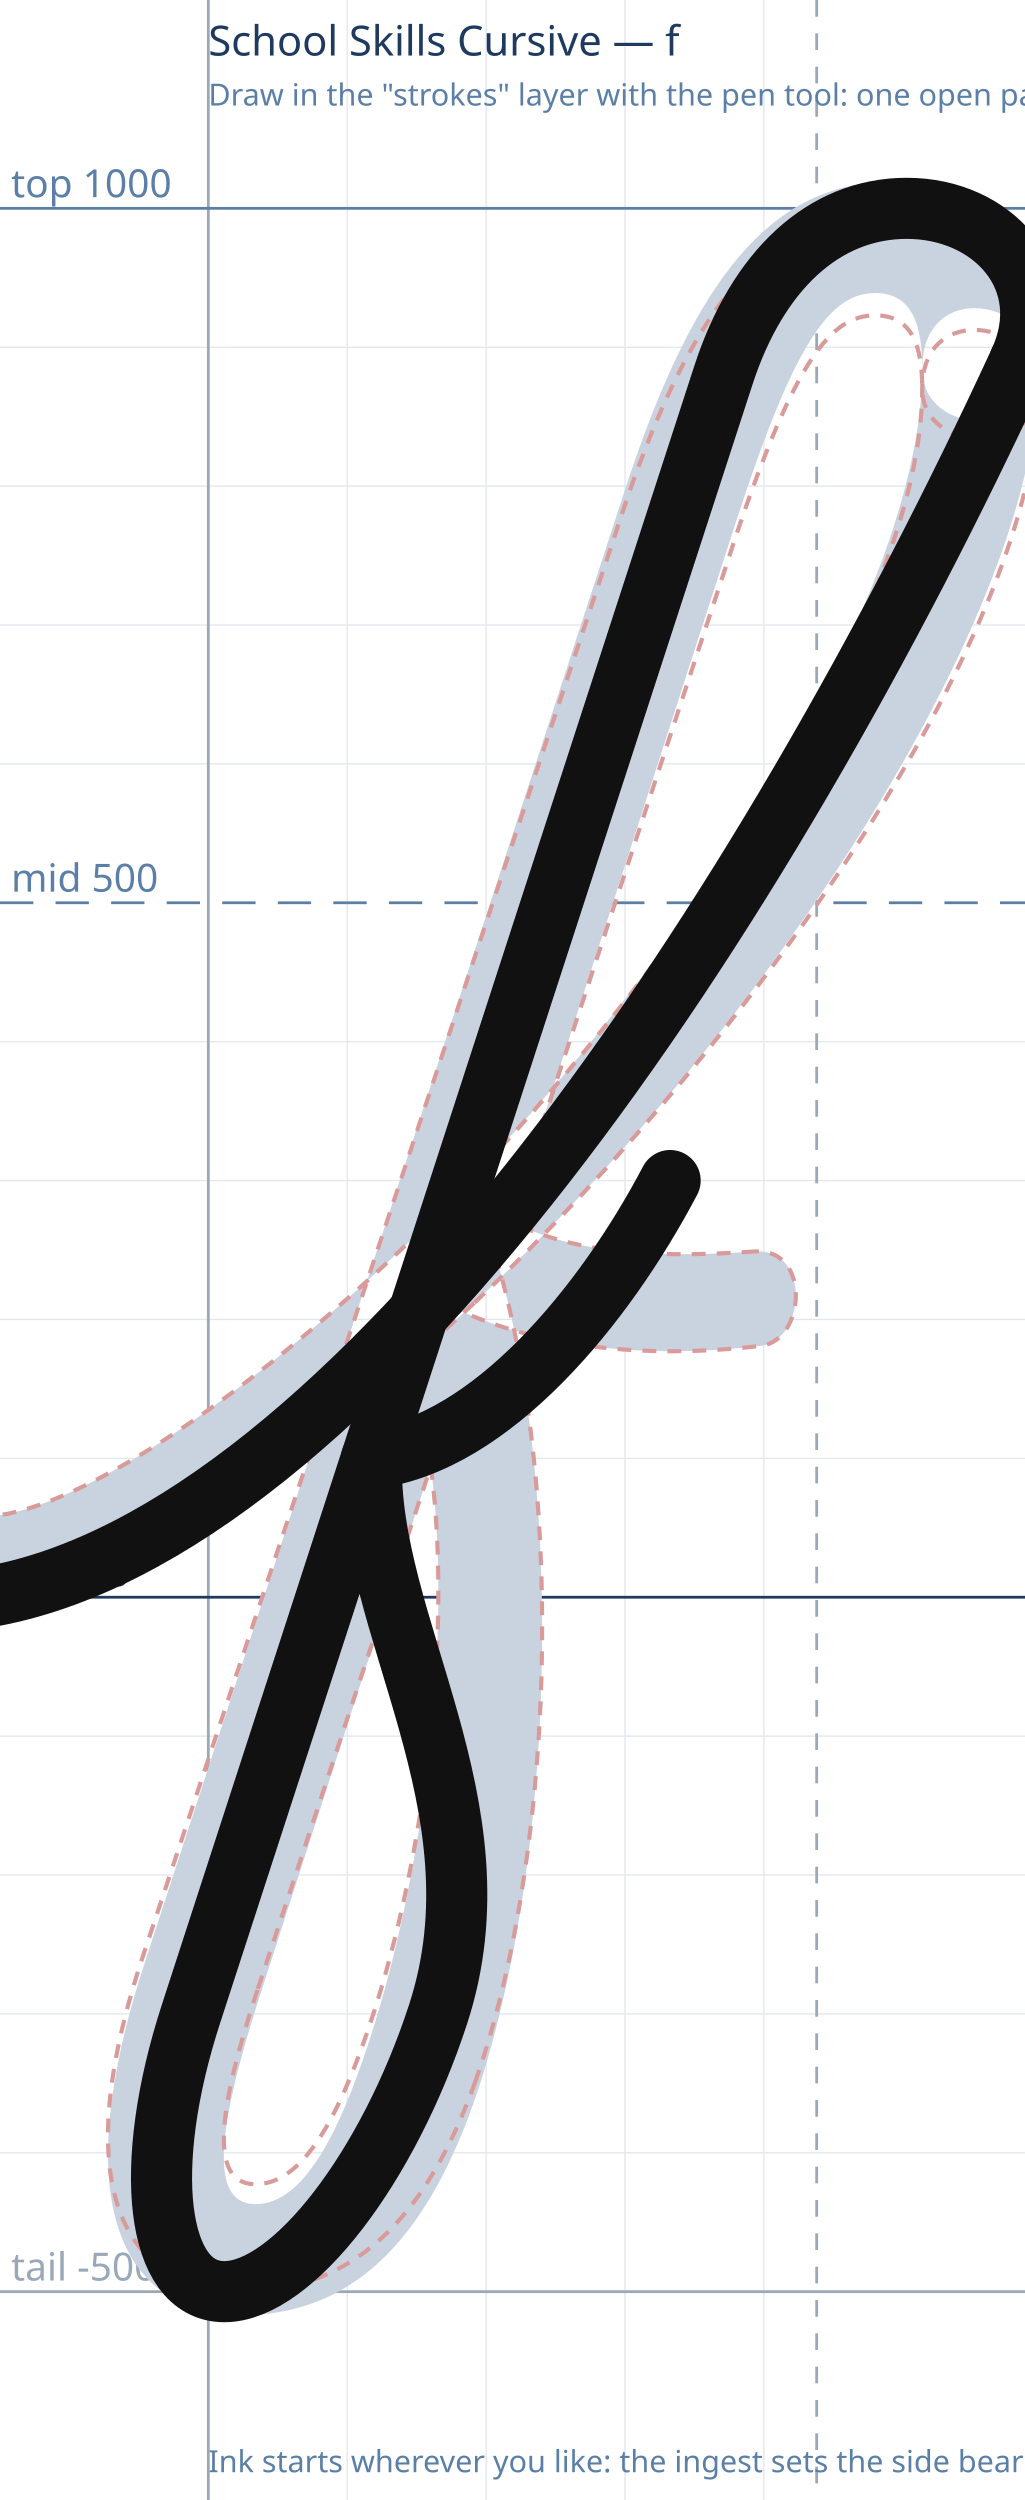
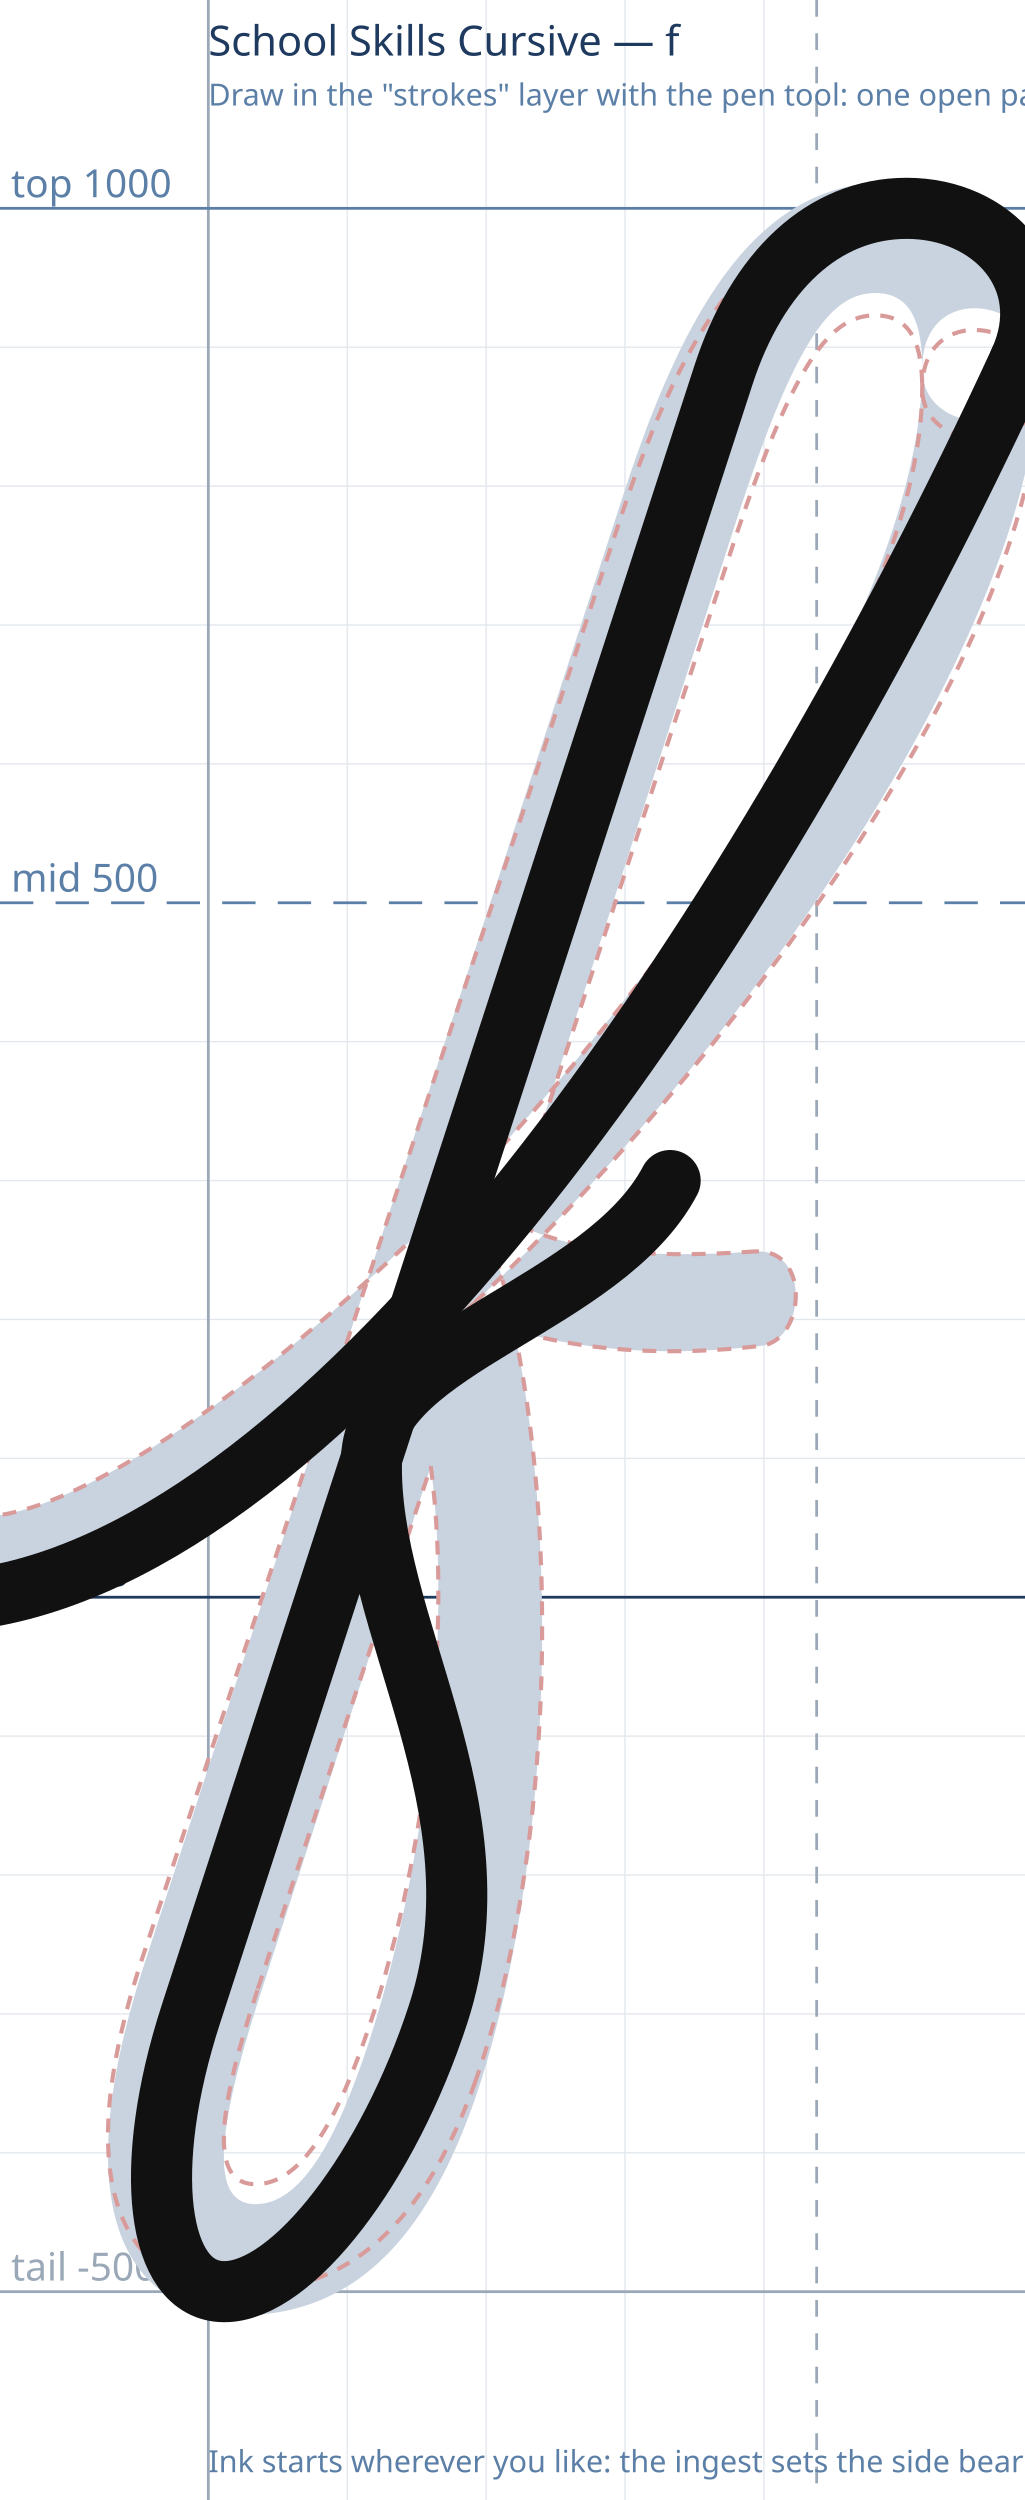
<svg xmlns="http://www.w3.org/2000/svg" width="369" height="900" viewBox="0 0 738 1800" data-hand="cursive" data-glyph="f" data-units="1000" data-origin="150" data-baseline="1150">
  <g id="ruling">
    <line x1="0" y1="1550" x2="738" y2="1550" stroke="#e3e8ee" stroke-width="1" />
    <line x1="0" y1="1450" x2="738" y2="1450" stroke="#e3e8ee" stroke-width="1" />
    <line x1="0" y1="1350" x2="738" y2="1350" stroke="#e3e8ee" stroke-width="1" />
    <line x1="0" y1="1250" x2="738" y2="1250" stroke="#e3e8ee" stroke-width="1" />
    <line x1="0" y1="1050" x2="738" y2="1050" stroke="#e3e8ee" stroke-width="1" />
    <line x1="0" y1="950" x2="738" y2="950" stroke="#e3e8ee" stroke-width="1" />
    <line x1="0" y1="850" x2="738" y2="850" stroke="#e3e8ee" stroke-width="1" />
    <line x1="0" y1="750" x2="738" y2="750" stroke="#e3e8ee" stroke-width="1" />
    <line x1="0" y1="550" x2="738" y2="550" stroke="#e3e8ee" stroke-width="1" />
    <line x1="0" y1="450" x2="738" y2="450" stroke="#e3e8ee" stroke-width="1" />
    <line x1="0" y1="350" x2="738" y2="350" stroke="#e3e8ee" stroke-width="1" />
    <line x1="0" y1="250" x2="738" y2="250" stroke="#e3e8ee" stroke-width="1" />
    <line x1="150" y1="0" x2="150" y2="1800" stroke="#e3e8ee" stroke-width="1" />
    <line x1="250" y1="0" x2="250" y2="1800" stroke="#e3e8ee" stroke-width="1" />
    <line x1="350" y1="0" x2="350" y2="1800" stroke="#e3e8ee" stroke-width="1" />
    <line x1="450" y1="0" x2="450" y2="1800" stroke="#e3e8ee" stroke-width="1" />
    <line x1="550" y1="0" x2="550" y2="1800" stroke="#e3e8ee" stroke-width="1" />
    <line x1="150" y1="0" x2="150" y2="1800" stroke="#9aa8b8" stroke-width="2" />
    <line x1="588" y1="0" x2="588" y2="1800" stroke="#9aa8b8" stroke-width="2" stroke-dasharray="12 12" />
    <line x1="0" y1="150" x2="738" y2="150" stroke="#5b7fa6" stroke-width="2" />
    <text x="8" y="142" font-family="sans-serif" font-size="28" fill="#5b7fa6">top 1000</text>
    <line x1="0" y1="650" x2="738" y2="650" stroke="#5b7fa6" stroke-width="2" stroke-dasharray="24 16" />
    <text x="8" y="642" font-family="sans-serif" font-size="28" fill="#5b7fa6">mid 500</text>
    <line x1="0" y1="1150" x2="738" y2="1150" stroke="#1f3a5f" stroke-width="2" />
    <text x="8" y="1142" font-family="sans-serif" font-size="28" fill="#1f3a5f">base 0</text>
    <line x1="0" y1="1650" x2="738" y2="1650" stroke="#9aa8b8" stroke-width="2" />
    <text x="8" y="1642" font-family="sans-serif" font-size="28" fill="#9aa8b8">tail -500</text>
  </g>
  <g id="outline-body">
    <path d="M 341.6 938 C 551.6 739.4 747.8 442.6 747.8 265.6 C 747.8 215.6 664 199.6 664 265.6 C 664 435.2 482.8 709.4 299.2 889.8 C 175 1009 50 1092 -13.6 1092 C -57.4 1092 -81.4 1167 -31.4 1167 C 50.8 1167 199 1071.2 341.6 938 Z M 544 901 C 460 907 406 900 363 877 C 324 857 299 929 321 939 C 384 970 463 979 548 969 C 580 965 584 899 544 901 Z M 341.8 1511.8 C 398.6 1347.2 407.6 1079.8 358 908 L 530.4 374.2 C 573 243.4 598.6 211 630.2 211 C 656.8 211 664 234 664 265.6 C 664 315.6 747.8 315.6 747.8 265.6 C 747.8 185.6 705 131 641.8 131 C 556.6 131 500.2 198.2 449.6 353.8 L 104.6 1412 C 40.4 1607.6 102.6 1667 173.6 1667 C 261.4 1667 310.4 1601.6 341.8 1511.8 Z M 185.6 1441.6 L 310.2 1055.8 C 327.8 1191.4 301 1383.8 252.6 1506.4 C 233 1556.4 210.6 1587 184 1587 C 154.2 1587 152.4 1545.6 185.6 1441.6 Z" fill="#c9d3df" fill-rule="evenodd" />
  </g>
  <g id="outline-reach">
    <path d="M 341.6 938 C 551.6 739.4 747.8 450.193 747.8 279.672 C 747.8 231.503 664 216.089 664 279.672 C 664 443.064 482.8 709.4 299.2 889.8 C 175 1009 50 1092 -13.6 1092 C -57.4 1092 -81.4 1166.441 -31.4 1166.441 C 50.8 1166.441 199 1071.2 341.6 938 Z M 544 901 C 460 907 406 900 363 877 C 324 857 299 929 321 939 C 384 970 463 979 548 969 C 580 965 584 899 544 901 Z M 341.8 1499.903 C 398.6 1340.716 407.6 1079.8 358 908 L 530.4 384.297 C 573 258.285 598.6 227.071 630.2 227.071 C 656.8 227.071 664 249.229 664 279.672 C 664 327.842 747.8 327.842 747.8 279.672 C 747.8 202.601 705 150 641.8 150 C 556.6 150 500.2 214.74 449.6 364.644 L 104.6 1403.385 C 40.4 1592.553 102.6 1650 173.6 1650 C 261.4 1650 310.4 1586.75 341.8 1499.903 Z M 185.6 1432.012 L 310.2 1055.8 C 327.8 1190.039 301 1376.112 252.6 1494.681 C 233 1543.037 210.6 1572.631 184 1572.631 C 154.2 1572.631 152.4 1532.592 185.6 1432.012 Z" fill="none" stroke="#d99a9a" stroke-width="3" stroke-dasharray="10 8" fill-rule="evenodd" />
  </g>
  <g id="notes">
    <text x="150" y="40" font-family="sans-serif" font-size="30" fill="#1f3a5f">School Skills Cursive — f</text>
    <text x="150" y="76" font-family="sans-serif" font-size="22" fill="#5b7fa6">Draw in the "strokes" layer with the pen tool: one open path per pen stroke, in the order the pen makes them. Grey is the shape; red dashes are how far the tall or hanging part goes.</text>
    <text x="150" y="1780" font-family="sans-serif" font-size="22" fill="#5b7fa6">Ink starts wherever you like: the ingest sets the side bearings.</text>
  </g>
  <g id="strokes">
    <path id="lead" d="M -10 1150 C 254.7 1105.5 549.4 660.5 734.2 260" fill="none" stroke="#111" stroke-width="44" stroke-linecap="round" stroke-linejoin="round" />
    <path id="body" d="M 734.2 260 C 761.3 201 714.9 150 652.9 150 C 592.9 150 545.3 195 520.9 270 L 137.5 1450 C 101.6 1560.5 112.4 1650 161.5 1650 C 210.7 1650 279.6 1560.5 315.5 1450 C 364.3 1300 263.5 1170 267.5 1050" fill="none" stroke="#111" stroke-width="44" stroke-linecap="round" stroke-linejoin="round" />
-     <path id="tail" d="M 267.5 1050 C 353.2 1040 435.2 940 482.5 850" fill="none" stroke="#111" stroke-width="44" stroke-linecap="round" stroke-linejoin="round" />
+     <path id="tail" d="M 267.5 1050 C 270.1 970.3 435.2 940 482.5 850" fill="none" stroke="#111" stroke-width="44" stroke-linecap="round" stroke-linejoin="round" />
  </g>
</svg>
